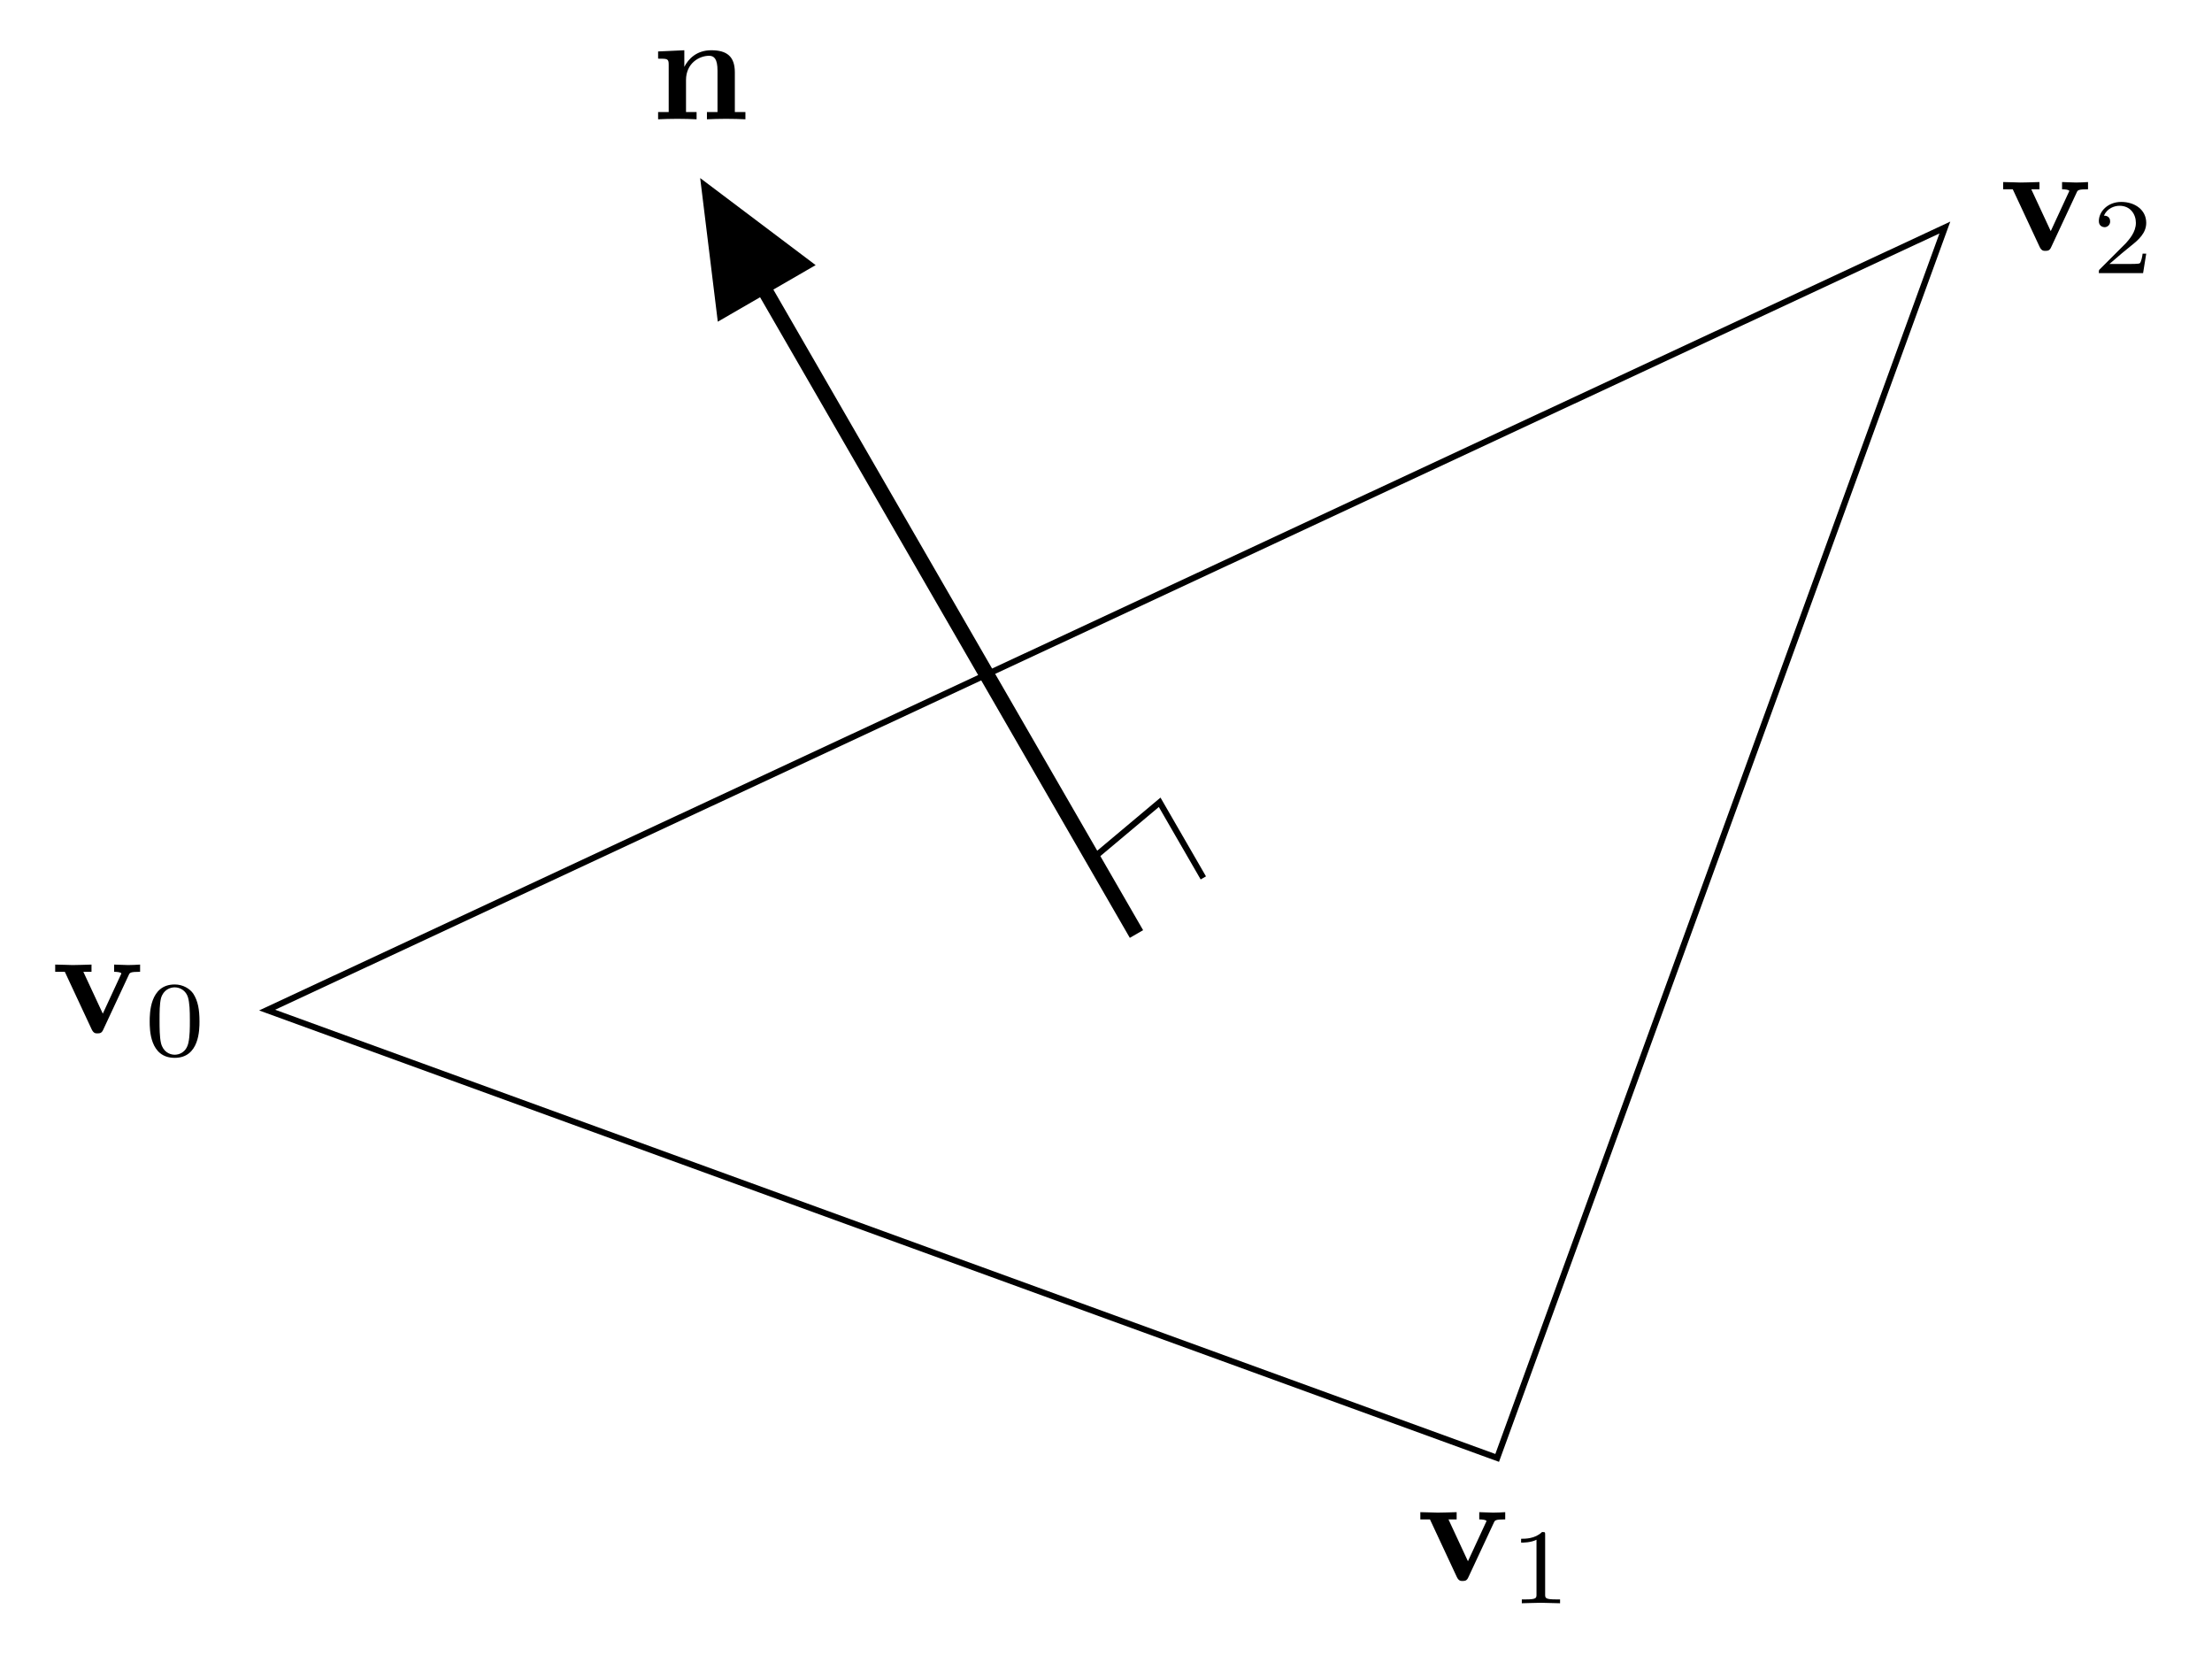
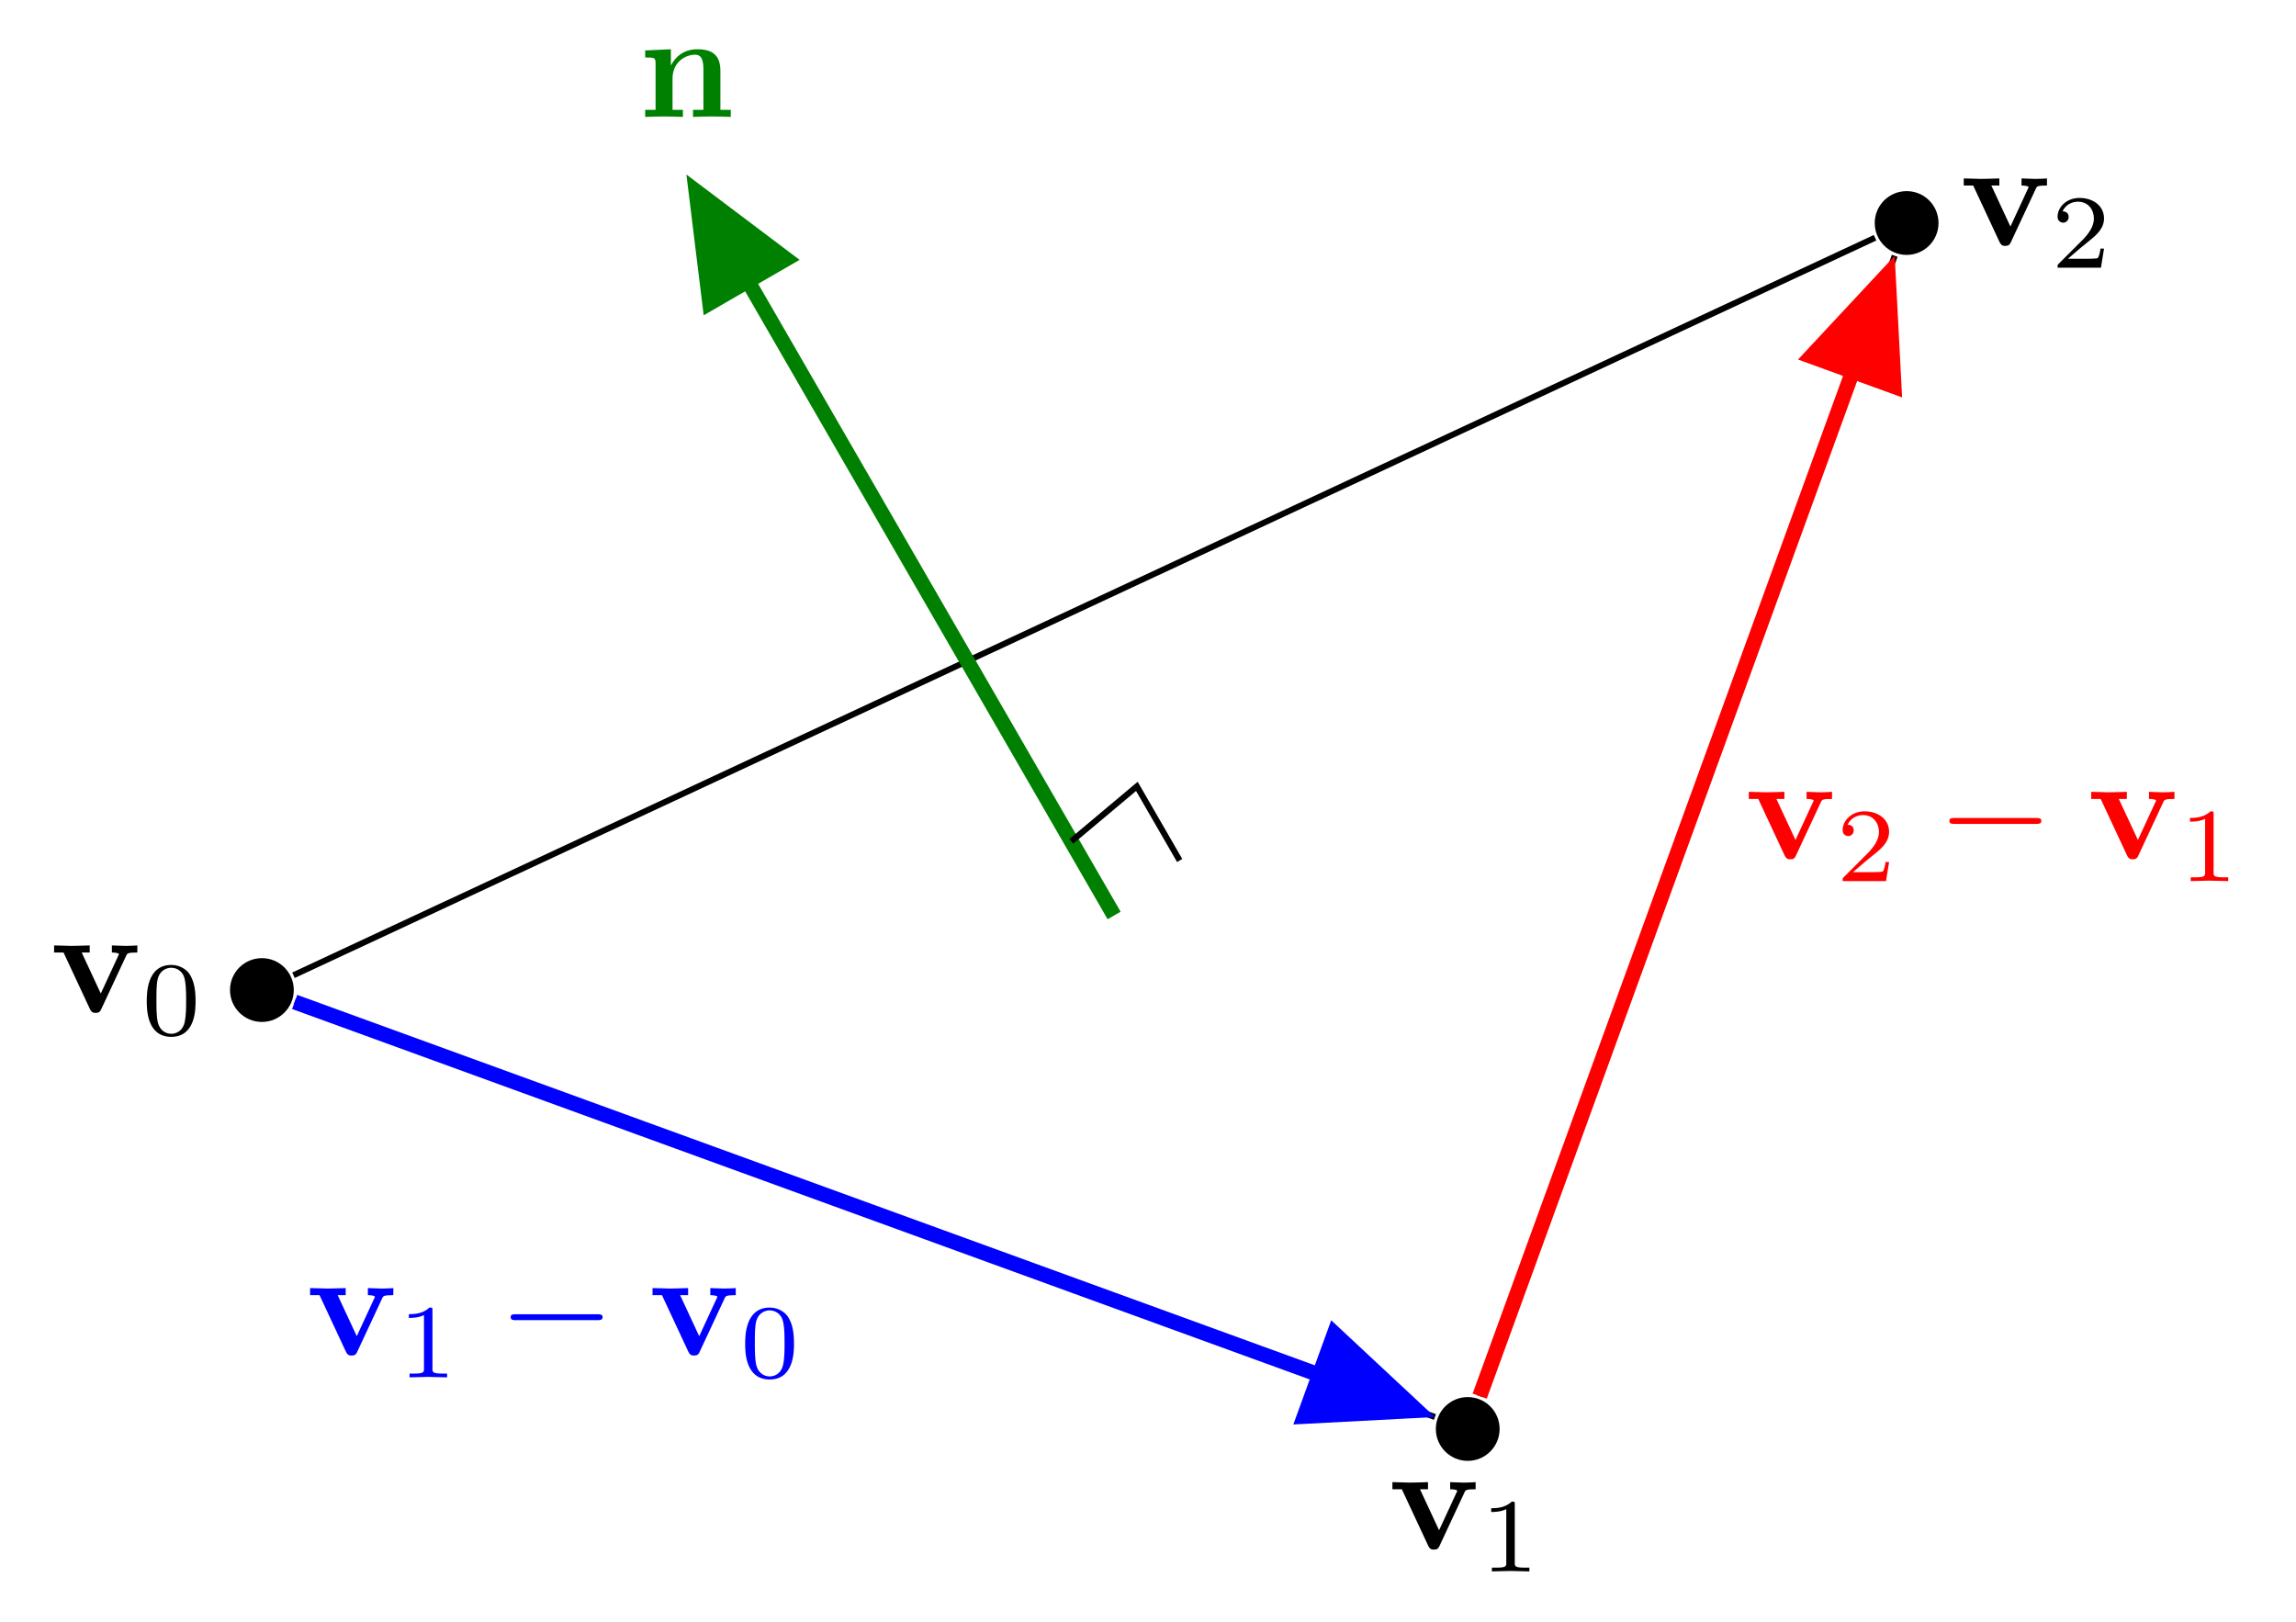
- <svg xmlns="http://www.w3.org/2000/svg" xmlns:xlink="http://www.w3.org/1999/xlink" width="143.706" height="107.451" viewBox="0 0 143.706 107.451">
+ <svg xmlns="http://www.w3.org/2000/svg" xmlns:xlink="http://www.w3.org/1999/xlink" width="152.155" height="107.451" viewBox="0 0 152.155 107.451">
  <defs>
    <g>
      <g id="glyph-0-0">
        <path d="M 5.047 -3.75 C 5.109 -3.891 5.141 -3.953 5.781 -3.953 L 5.781 -4.422 C 5.531 -4.406 5.25 -4.391 5 -4.391 C 4.75 -4.391 4.297 -4.422 4.094 -4.422 L 4.094 -3.953 C 4.281 -3.953 4.562 -3.922 4.562 -3.844 C 4.562 -3.844 4.562 -3.812 4.516 -3.734 L 3.359 -1.234 L 2.094 -3.953 L 2.625 -3.953 L 2.625 -4.422 C 2.297 -4.406 1.406 -4.391 1.391 -4.391 C 1.109 -4.391 0.672 -4.422 0.266 -4.422 L 0.266 -3.953 L 0.891 -3.953 L 2.641 -0.203 C 2.766 0.047 2.891 0.047 3.016 0.047 C 3.188 0.047 3.297 0.016 3.391 -0.203 Z M 5.047 -3.75 " />
      </g>
      <g id="glyph-0-1">
        <path d="M 1.141 -3.547 L 1.141 -0.469 L 0.453 -0.469 L 0.453 0 C 0.734 -0.016 1.328 -0.031 1.703 -0.031 C 2.094 -0.031 2.688 -0.016 2.953 0 L 2.953 -0.469 L 2.266 -0.469 L 2.266 -2.547 C 2.266 -3.641 3.125 -4.125 3.766 -4.125 C 4.094 -4.125 4.312 -3.922 4.312 -3.156 L 4.312 -0.469 L 3.625 -0.469 L 3.625 0 C 3.891 -0.016 4.5 -0.031 4.875 -0.031 C 5.266 -0.031 5.859 -0.016 6.125 0 L 6.125 -0.469 L 5.438 -0.469 L 5.438 -3.047 C 5.438 -4.094 4.906 -4.484 3.906 -4.484 C 2.953 -4.484 2.422 -3.922 2.156 -3.406 L 2.156 -4.484 L 0.453 -4.406 L 0.453 -3.938 C 1.062 -3.938 1.141 -3.938 1.141 -3.547 Z M 1.141 -3.547 " />
      </g>
      <g id="glyph-1-0">
        <path d="M 3.594 -2.219 C 3.594 -2.984 3.5 -3.547 3.188 -4.031 C 2.969 -4.344 2.531 -4.625 1.984 -4.625 C 0.359 -4.625 0.359 -2.719 0.359 -2.219 C 0.359 -1.719 0.359 0.141 1.984 0.141 C 3.594 0.141 3.594 -1.719 3.594 -2.219 Z M 1.984 -0.062 C 1.656 -0.062 1.234 -0.25 1.094 -0.812 C 1 -1.219 1 -1.797 1 -2.312 C 1 -2.828 1 -3.359 1.094 -3.734 C 1.25 -4.281 1.688 -4.438 1.984 -4.438 C 2.359 -4.438 2.719 -4.203 2.844 -3.797 C 2.953 -3.422 2.969 -2.922 2.969 -2.312 C 2.969 -1.797 2.969 -1.281 2.875 -0.844 C 2.734 -0.203 2.266 -0.062 1.984 -0.062 Z M 1.984 -0.062 " />
      </g>
      <g id="glyph-1-1">
        <path d="M 2.328 -4.438 C 2.328 -4.625 2.328 -4.625 2.125 -4.625 C 1.672 -4.188 1.047 -4.188 0.766 -4.188 L 0.766 -3.938 C 0.922 -3.938 1.391 -3.938 1.766 -4.125 L 1.766 -0.578 C 1.766 -0.344 1.766 -0.25 1.078 -0.25 L 0.812 -0.25 L 0.812 0 C 0.938 0 1.797 -0.031 2.047 -0.031 C 2.266 -0.031 3.141 0 3.297 0 L 3.297 -0.25 L 3.031 -0.25 C 2.328 -0.25 2.328 -0.344 2.328 -0.578 Z M 2.328 -4.438 " />
      </g>
      <g id="glyph-1-2">
        <path d="M 3.516 -1.266 L 3.281 -1.266 C 3.266 -1.109 3.188 -0.703 3.094 -0.641 C 3.047 -0.594 2.516 -0.594 2.406 -0.594 L 1.125 -0.594 C 1.859 -1.234 2.109 -1.438 2.516 -1.766 C 3.031 -2.172 3.516 -2.609 3.516 -3.266 C 3.516 -4.109 2.781 -4.625 1.891 -4.625 C 1.031 -4.625 0.438 -4.016 0.438 -3.375 C 0.438 -3.031 0.734 -2.984 0.812 -2.984 C 0.969 -2.984 1.172 -3.109 1.172 -3.359 C 1.172 -3.484 1.125 -3.734 0.766 -3.734 C 0.984 -4.219 1.453 -4.375 1.781 -4.375 C 2.484 -4.375 2.844 -3.828 2.844 -3.266 C 2.844 -2.656 2.406 -2.188 2.188 -1.938 L 0.516 -0.266 C 0.438 -0.203 0.438 -0.188 0.438 0 L 3.312 0 Z M 3.516 -1.266 " />
      </g>
+       <g id="glyph-2-0">
+         <path d="M 6.562 -2.297 C 6.734 -2.297 6.922 -2.297 6.922 -2.5 C 6.922 -2.688 6.734 -2.688 6.562 -2.688 L 1.172 -2.688 C 1 -2.688 0.828 -2.688 0.828 -2.5 C 0.828 -2.297 1 -2.297 1.172 -2.297 Z M 6.562 -2.297 " />
+       </g>
    </g>
+     <clipPath id="clip-0">
+       <path clip-rule="nonzero" d="M 5 52 L 108 52 L 108 107.449 L 5 107.449 Z M 5 52 " />
+     </clipPath>
+     <clipPath id="clip-1">
+       <path clip-rule="nonzero" d="M 72 74 L 108 74 L 108 107.449 L 72 107.449 Z M 72 74 " />
+     </clipPath>
  </defs>
-   <path fill="none" stroke-width="0.399" stroke-linecap="butt" stroke-linejoin="miter" stroke="rgb(0%, 0%, 0%)" stroke-opacity="1" stroke-miterlimit="10" d="M 0 -0.001 L 79.911 -29.087 L 108.997 50.827 Z M 0 -0.001 " transform="matrix(1, 0, 0, -1, 17.355, 65.604)" />
+   <path fill-rule="nonzero" fill="rgb(0%, 0%, 0%)" fill-opacity="1" d="M 19.469 65.605 C 19.469 64.438 18.523 63.492 17.355 63.492 C 16.188 63.492 15.242 64.438 15.242 65.605 C 15.242 66.77 16.188 67.719 17.355 67.719 C 18.523 67.719 19.469 66.77 19.469 65.605 Z M 19.469 65.605 " />
+   <path fill-rule="nonzero" fill="rgb(0%, 0%, 0%)" fill-opacity="1" d="M 99.379 94.691 C 99.379 93.523 98.434 92.578 97.266 92.578 C 96.102 92.578 95.152 93.523 95.152 94.691 C 95.152 95.855 96.102 96.805 97.266 96.805 C 98.434 96.805 99.379 95.855 99.379 94.691 Z M 99.379 94.691 " />
+   <path fill-rule="nonzero" fill="rgb(0%, 0%, 0%)" fill-opacity="1" d="M 128.465 14.777 C 128.465 13.609 127.52 12.664 126.352 12.664 C 125.188 12.664 124.238 13.609 124.238 14.777 C 124.238 15.945 125.188 16.891 126.352 16.891 C 127.52 16.891 128.465 15.945 128.465 14.777 Z M 128.465 14.777 " />
+   <path fill="none" stroke-width="0.399" stroke-linecap="butt" stroke-linejoin="miter" stroke="rgb(0%, 0%, 0%)" stroke-opacity="1" stroke-miterlimit="10" d="M 2.172 -0.791 L 77.739 -28.294 M 80.704 -26.912 L 108.207 48.655 M 106.903 49.85 L 2.094 0.979 " transform="matrix(1, 0, 0, -1, 17.355, 65.604)" />
  <g fill="rgb(0%, 0%, 0%)" fill-opacity="1">
    <use xlink:href="#glyph-0-0" x="3.32" y="67.071" />
  </g>
  <g fill="rgb(0%, 0%, 0%)" fill-opacity="1">
    <use xlink:href="#glyph-1-0" x="9.366" y="68.566" />
  </g>
  <g fill="rgb(0%, 0%, 0%)" fill-opacity="1">
    <use xlink:href="#glyph-0-0" x="92.008" y="102.637" />
  </g>
  <g fill="rgb(0%, 0%, 0%)" fill-opacity="1">
    <use xlink:href="#glyph-1-1" x="98.055" y="104.131" />
  </g>
  <g fill="rgb(0%, 0%, 0%)" fill-opacity="1">
    <use xlink:href="#glyph-0-0" x="129.871" y="16.246" />
  </g>
  <g fill="rgb(0%, 0%, 0%)" fill-opacity="1">
    <use xlink:href="#glyph-1-2" x="135.917" y="17.74" />
  </g>
-   <path fill="none" stroke-width="0.996" stroke-linecap="butt" stroke-linejoin="miter" stroke="rgb(0%, 0%, 0%)" stroke-opacity="1" stroke-miterlimit="10" d="M 56.477 4.94 L 28.954 52.612 " transform="matrix(1, 0, 0, -1, 17.355, 65.604)" />
-   <path fill-rule="nonzero" fill="rgb(0%, 0%, 0%)" fill-opacity="1" stroke-width="0.996" stroke-linecap="butt" stroke-linejoin="miter" stroke="rgb(0%, 0%, 0%)" stroke-opacity="1" stroke-miterlimit="10" d="M -6.506 2.919 L 0.373 -0.002 L -6.503 -2.92 Z M -6.506 2.919 " transform="matrix(-0.49998, -0.86601, -0.86601, 0.49998, 46.30993, 12.99238)" />
-   <g fill="rgb(0%, 0%, 0%)" fill-opacity="1">
-     <use xlink:href="#glyph-0-1" x="42.302" y="7.748" />
+   <g clip-path="url(#clip-0)">
+     <path fill="none" stroke-width="0.996" stroke-linecap="butt" stroke-linejoin="miter" stroke="rgb(0%, 0%, 100%)" stroke-opacity="1" stroke-miterlimit="10" d="M 2.172 -0.791 L 76.188 -27.732 " transform="matrix(1, 0, 0, -1, 17.355, 65.604)" />
+   </g>
+   <path fill-rule="nonzero" fill="rgb(0%, 0%, 100%)" fill-opacity="1" d="M 88.43 88.367 L 93.895 93.465 L 86.434 93.855 Z M 88.43 88.367 " />
+   <g clip-path="url(#clip-1)">
+     <path fill="none" stroke-width="0.996" stroke-linecap="butt" stroke-linejoin="miter" stroke="rgb(0%, 0%, 100%)" stroke-opacity="1" stroke-miterlimit="10" d="M -6.506 2.919 L 0.373 -0.002 L -6.504 -2.921 Z M -6.506 2.919 " transform="matrix(0.93968, 0.34201, 0.34201, -0.93968, 93.54468, 93.33512)" />
+   </g>
+   <g fill="rgb(0%, 0%, 100%)" fill-opacity="1">
+     <use xlink:href="#glyph-0-0" x="20.284" y="89.777" />
+   </g>
+   <g fill="rgb(0%, 0%, 100%)" fill-opacity="1">
+     <use xlink:href="#glyph-1-1" x="26.331" y="91.271" />
+   </g>
+   <g fill="rgb(0%, 0%, 100%)" fill-opacity="1">
+     <use xlink:href="#glyph-2-0" x="33.014" y="89.777" />
+   </g>
+   <g fill="rgb(0%, 0%, 100%)" fill-opacity="1">
+     <use xlink:href="#glyph-0-0" x="42.977" y="89.777" />
+   </g>
+   <g fill="rgb(0%, 0%, 100%)" fill-opacity="1">
+     <use xlink:href="#glyph-1-0" x="49.023" y="91.271" />
+   </g>
+   <path fill="none" stroke-width="0.996" stroke-linecap="butt" stroke-linejoin="miter" stroke="rgb(100%, 0%, 0%)" stroke-opacity="1" stroke-miterlimit="10" d="M 80.704 -26.912 L 107.645 47.104 " transform="matrix(1, 0, 0, -1, 17.355, 65.604)" />
+   <path fill-rule="nonzero" fill="rgb(100%, 0%, 0%)" fill-opacity="1" stroke-width="0.996" stroke-linecap="butt" stroke-linejoin="miter" stroke="rgb(100%, 0%, 0%)" stroke-opacity="1" stroke-miterlimit="10" d="M -6.504 2.919 L 0.374 0.001 L -6.504 -2.918 Z M -6.504 2.919 " transform="matrix(0.34201, -0.93968, -0.93968, -0.34201, 124.9984, 18.50033)" />
+   <g fill="rgb(100%, 0%, 0%)" fill-opacity="1">
+     <use xlink:href="#glyph-0-0" x="115.627" y="56.893" />
+   </g>
+   <g fill="rgb(100%, 0%, 0%)" fill-opacity="1">
+     <use xlink:href="#glyph-1-2" x="121.673" y="58.387" />
+   </g>
+   <g fill="rgb(100%, 0%, 0%)" fill-opacity="1">
+     <use xlink:href="#glyph-2-0" x="128.357" y="56.893" />
+   </g>
+   <g fill="rgb(100%, 0%, 0%)" fill-opacity="1">
+     <use xlink:href="#glyph-0-0" x="138.319" y="56.893" />
+   </g>
+   <g fill="rgb(100%, 0%, 0%)" fill-opacity="1">
+     <use xlink:href="#glyph-1-1" x="144.366" y="58.387" />
+   </g>
+   <path fill="none" stroke-width="0.996" stroke-linecap="butt" stroke-linejoin="miter" stroke="rgb(0%, 50%, 0%)" stroke-opacity="1" stroke-miterlimit="10" d="M 56.477 4.94 L 28.954 52.612 " transform="matrix(1, 0, 0, -1, 17.355, 65.604)" />
+   <path fill-rule="nonzero" fill="rgb(0%, 50%, 0%)" fill-opacity="1" stroke-width="0.996" stroke-linecap="butt" stroke-linejoin="miter" stroke="rgb(0%, 50%, 0%)" stroke-opacity="1" stroke-miterlimit="10" d="M -6.506 2.919 L 0.373 -0.002 L -6.503 -2.92 Z M -6.506 2.919 " transform="matrix(-0.49998, -0.86601, -0.86601, 0.49998, 46.30993, 12.99238)" />
+   <g fill="rgb(0%, 50%, 0%)" fill-opacity="1">
+     <use xlink:href="#glyph-0-1" x="42.303" y="7.748" />
  </g>
  <path fill="none" stroke-width="0.399" stroke-linecap="butt" stroke-linejoin="miter" stroke="rgb(0%, 0%, 0%)" stroke-opacity="1" stroke-miterlimit="10" d="M 53.641 9.85 L 57.985 13.495 L 60.821 8.584 " transform="matrix(1, 0, 0, -1, 17.355, 65.604)" />
</svg>
